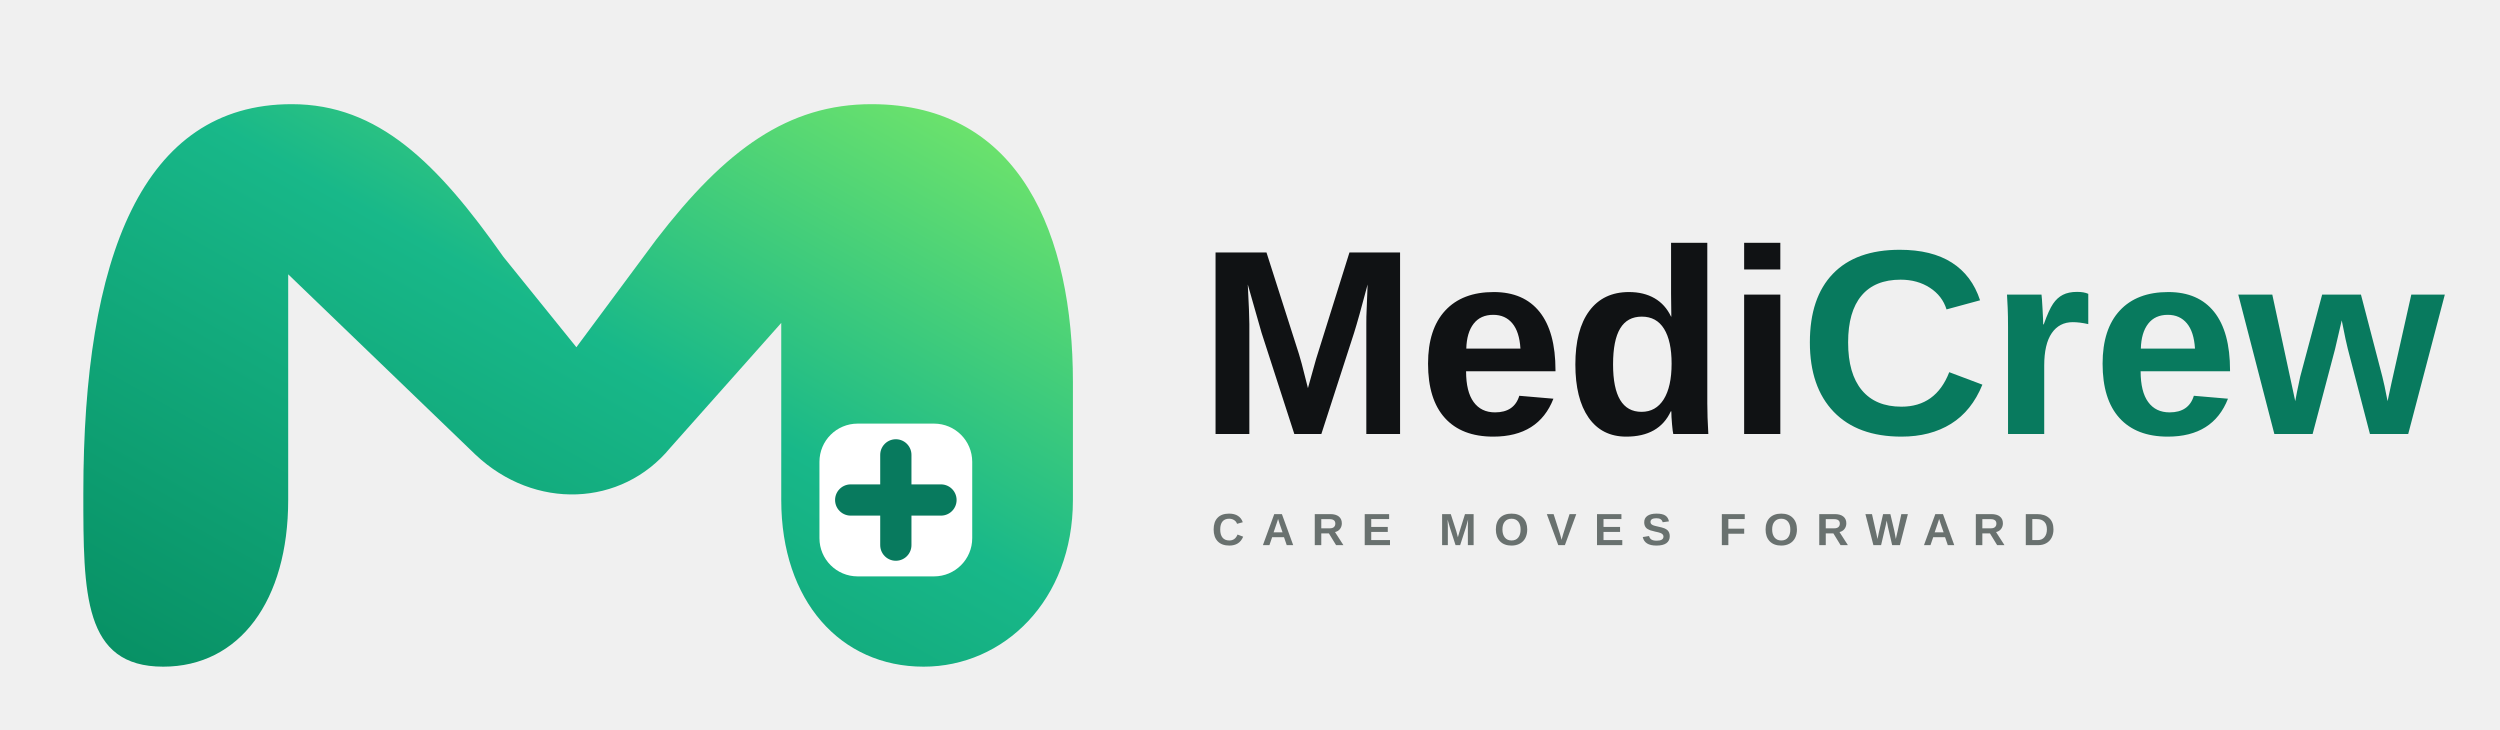
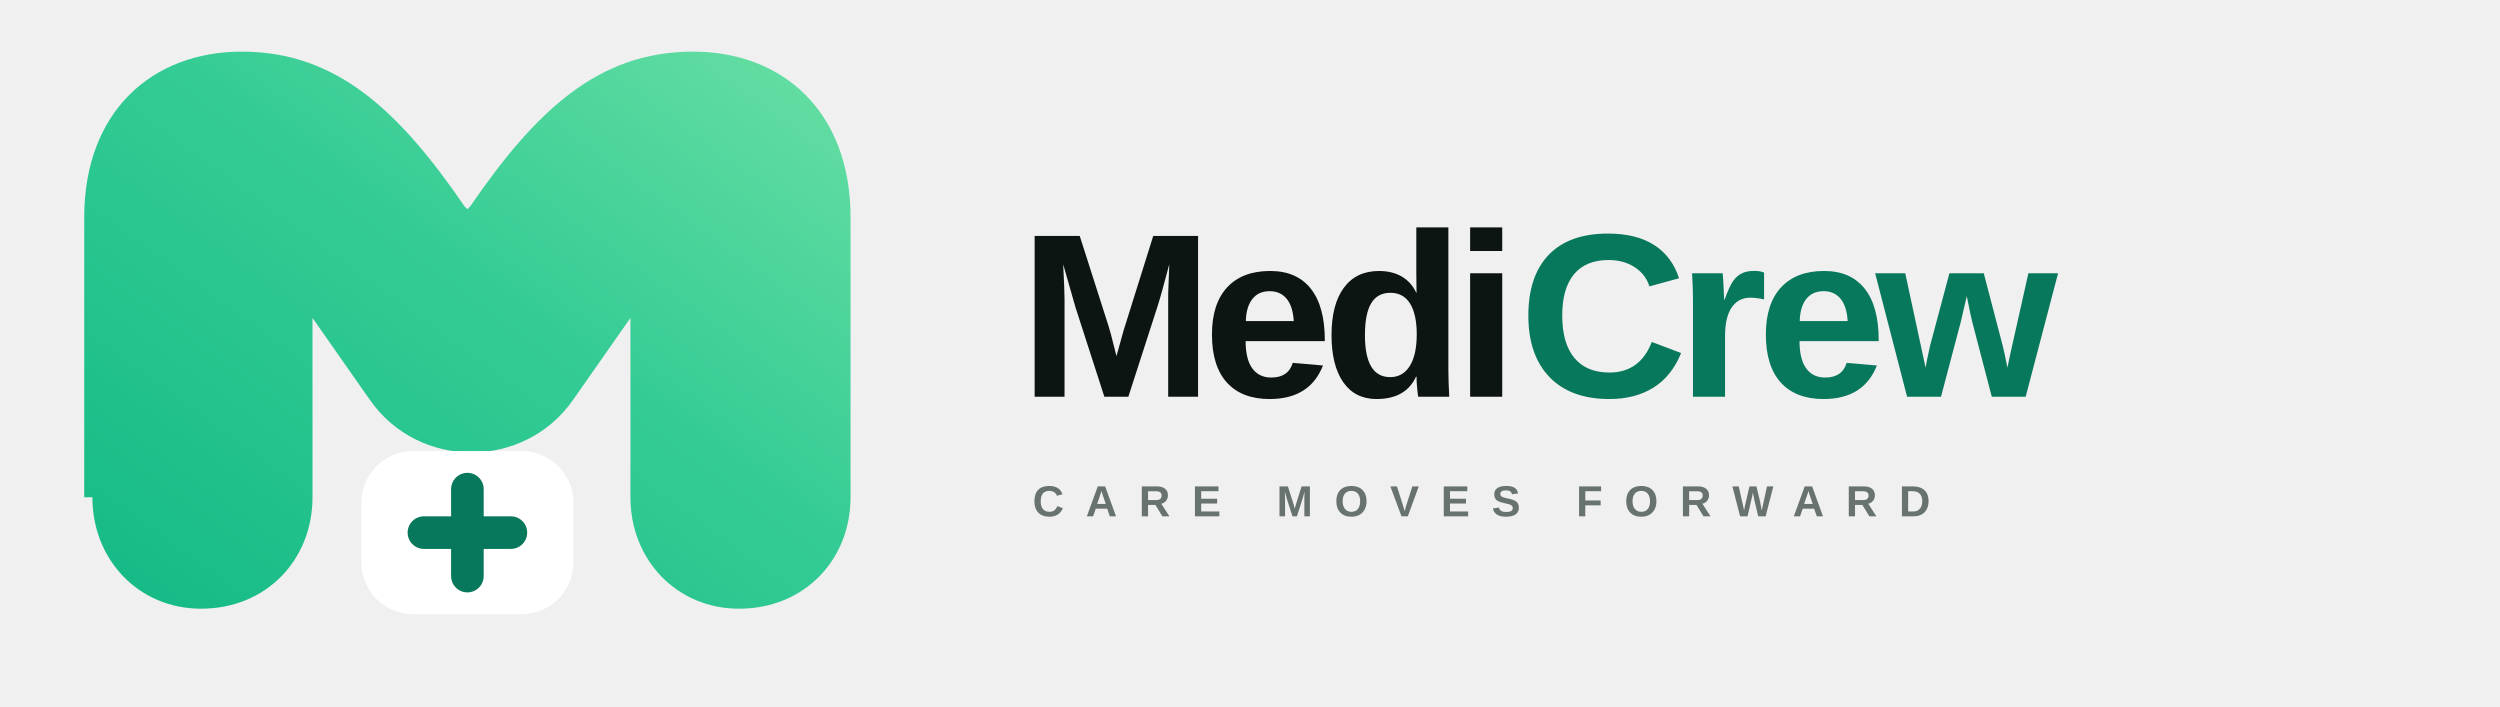
- <svg xmlns="http://www.w3.org/2000/svg" viewBox="0 0 720 210">
+ <svg xmlns="http://www.w3.org/2000/svg" viewBox="0 0 920 260">
  <defs>
    <linearGradient id="g" x1="0" y1="1" x2="1" y2="0">
-       <stop offset="0" stop-color="#078F63" />
-       <stop offset=".55" stop-color="#18B889" />
-       <stop offset="1" stop-color="#7BEA67" />
+       <stop offset="0" stop-color="#14B985" />
+       <stop offset=".55" stop-color="#34CC94" />
+       <stop offset="1" stop-color="#69DFA4" />
    </linearGradient>
  </defs>
-   <path d="M24 142C24 74 41 30 84 30C109 30 126 47 145 74L166 100L189 69C209 43 227 30 251 30C294 30 309 68 309 110V144C309 173 289 192 266 192C242 192 225 173 225 144V93L193 129C179 146 154 147 137 131L83 79V144C83 173 69 192 47 192C24 192 24 171 24 142Z" fill="url(#g)" />
-   <rect x="236" y="122" width="44" height="44" rx="11" fill="#fff" />
-   <path d="M258 131V157M245 144H271" stroke="#087A5E" stroke-width="9" stroke-linecap="round" />
-   <text x="345" y="125" font-family="Arial,sans-serif" font-size="76" font-weight="900" fill="#101214">Medi<tspan fill="#087A5E">Crew</tspan>
+   <path d="M31 183V80c0-39 25-61 58-61 35 0 58 22 82 57l1 1 1-1c24-35 47-57 82-57 33 0 58 22 58 61v103c0 23-17 41-41 41-23 0-40-18-40-41v-66l-21 30c-18 26-57 26-75 0l-21-30v66c0 23-17 41-41 41-23 0-40-18-40-41Z" fill="url(#g)" />
+   <rect x="133" y="166" width="78" height="60" rx="19" fill="#fff" />
+   <path d="M172 180v32m-16-16h32" stroke="#08785C" stroke-width="12" stroke-linecap="round" />
+   <text x="375" y="146" font-family="Arial,Helvetica,sans-serif" font-size="86" font-weight="900" letter-spacing="-4" fill="#0D1513">Medi<tspan fill="#08785C">Crew</tspan>
  </text>
-   <text x="349" y="157" font-family="Arial,sans-serif" font-size="13" font-weight="700" letter-spacing="5" fill="#69716F">CARE MOVES FORWARD</text>
+   <text x="380" y="190" font-family="Arial,Helvetica,sans-serif" font-size="16" font-weight="800" letter-spacing="8" fill="#68736F">CARE MOVES FORWARD</text>
</svg>
